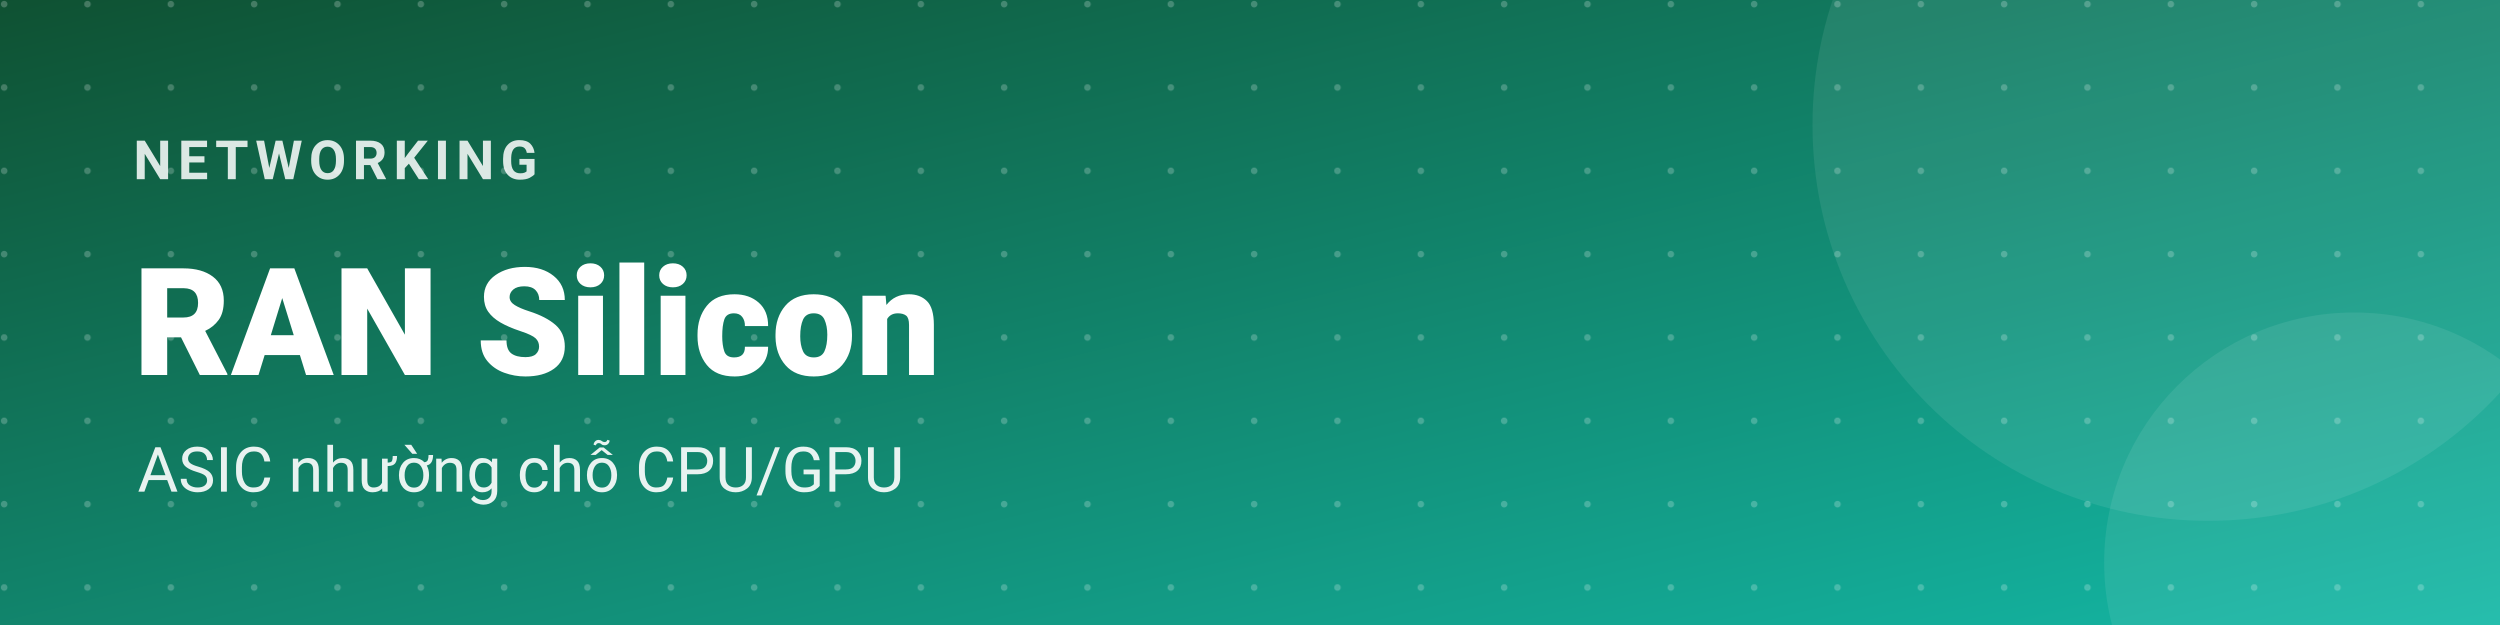
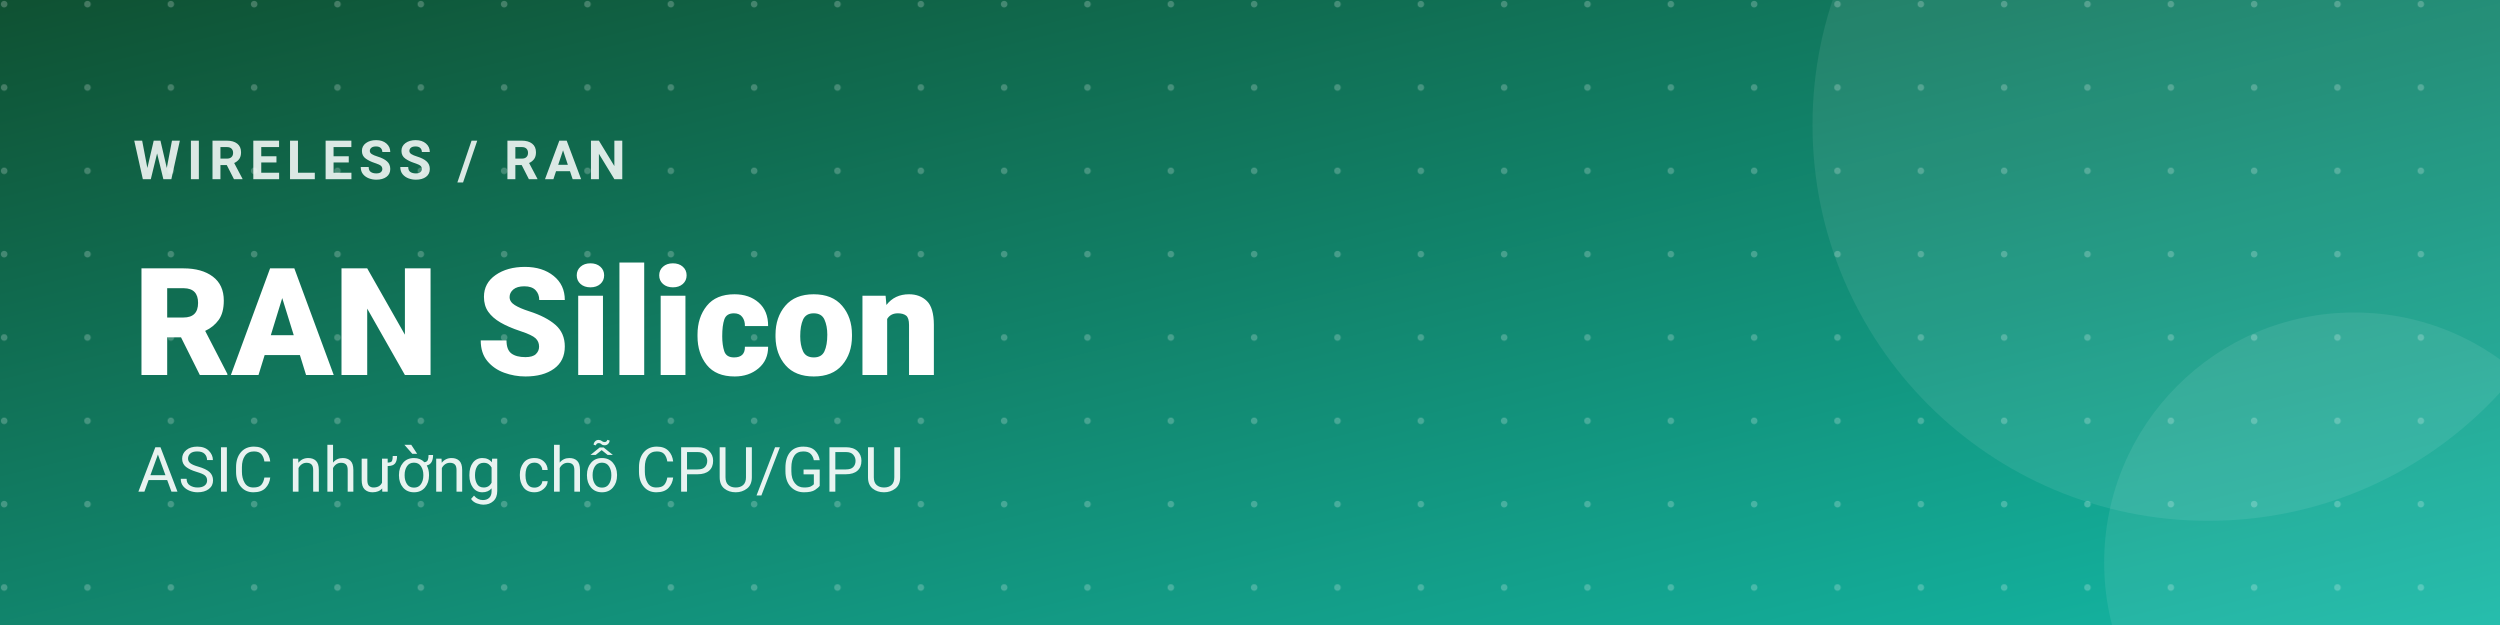
<svg xmlns="http://www.w3.org/2000/svg" viewBox="0 0 1200 300" role="img" aria-label="RAN Silicon">
  <defs>
    <linearGradient id="g889367" x1="0" y1="0" x2="1" y2="1">
      <stop offset="0" stop-color="#0f5132" />
      <stop offset="1" stop-color="#14b8a6" />
    </linearGradient>
    <pattern id="p889367" width="40" height="40" patternUnits="userSpaceOnUse">
      <circle cx="2" cy="2" r="1.6" fill="#fff" fill-opacity=".22" />
    </pattern>
  </defs>
  <rect width="1200" height="300" fill="url(#g889367)" />
  <rect width="1200" height="300" fill="url(#p889367)" />
  <circle cx="1060" cy="60" r="190" fill="#fff" fill-opacity=".08" />
  <circle cx="1130" cy="270" r="120" fill="#fff" fill-opacity=".08" />
-   <text x="64" y="86" fill="#fff" fill-opacity=".85" font-family="system-ui,-apple-system,Segoe UI,Roboto,sans-serif" font-size="26" font-weight="600" letter-spacing="3">NETWORKING</text>
+   <text x="64" y="86" fill="#fff" fill-opacity=".85" font-family="system-ui,-apple-system,Segoe UI,Roboto,sans-serif" font-size="26" font-weight="600" letter-spacing="3">WIRELESS / RAN</text>
  <text x="64" y="180" fill="#fff" font-family="system-ui,-apple-system,Segoe UI,Roboto,sans-serif" font-size="72" font-weight="800">RAN Silicon</text>
  <text x="66" y="236" fill="#fff" fill-opacity=".9" font-family="system-ui,-apple-system,Segoe UI,Roboto,sans-serif" font-size="30">ASIC nhường chỗ CPU/GPU</text>
</svg>
